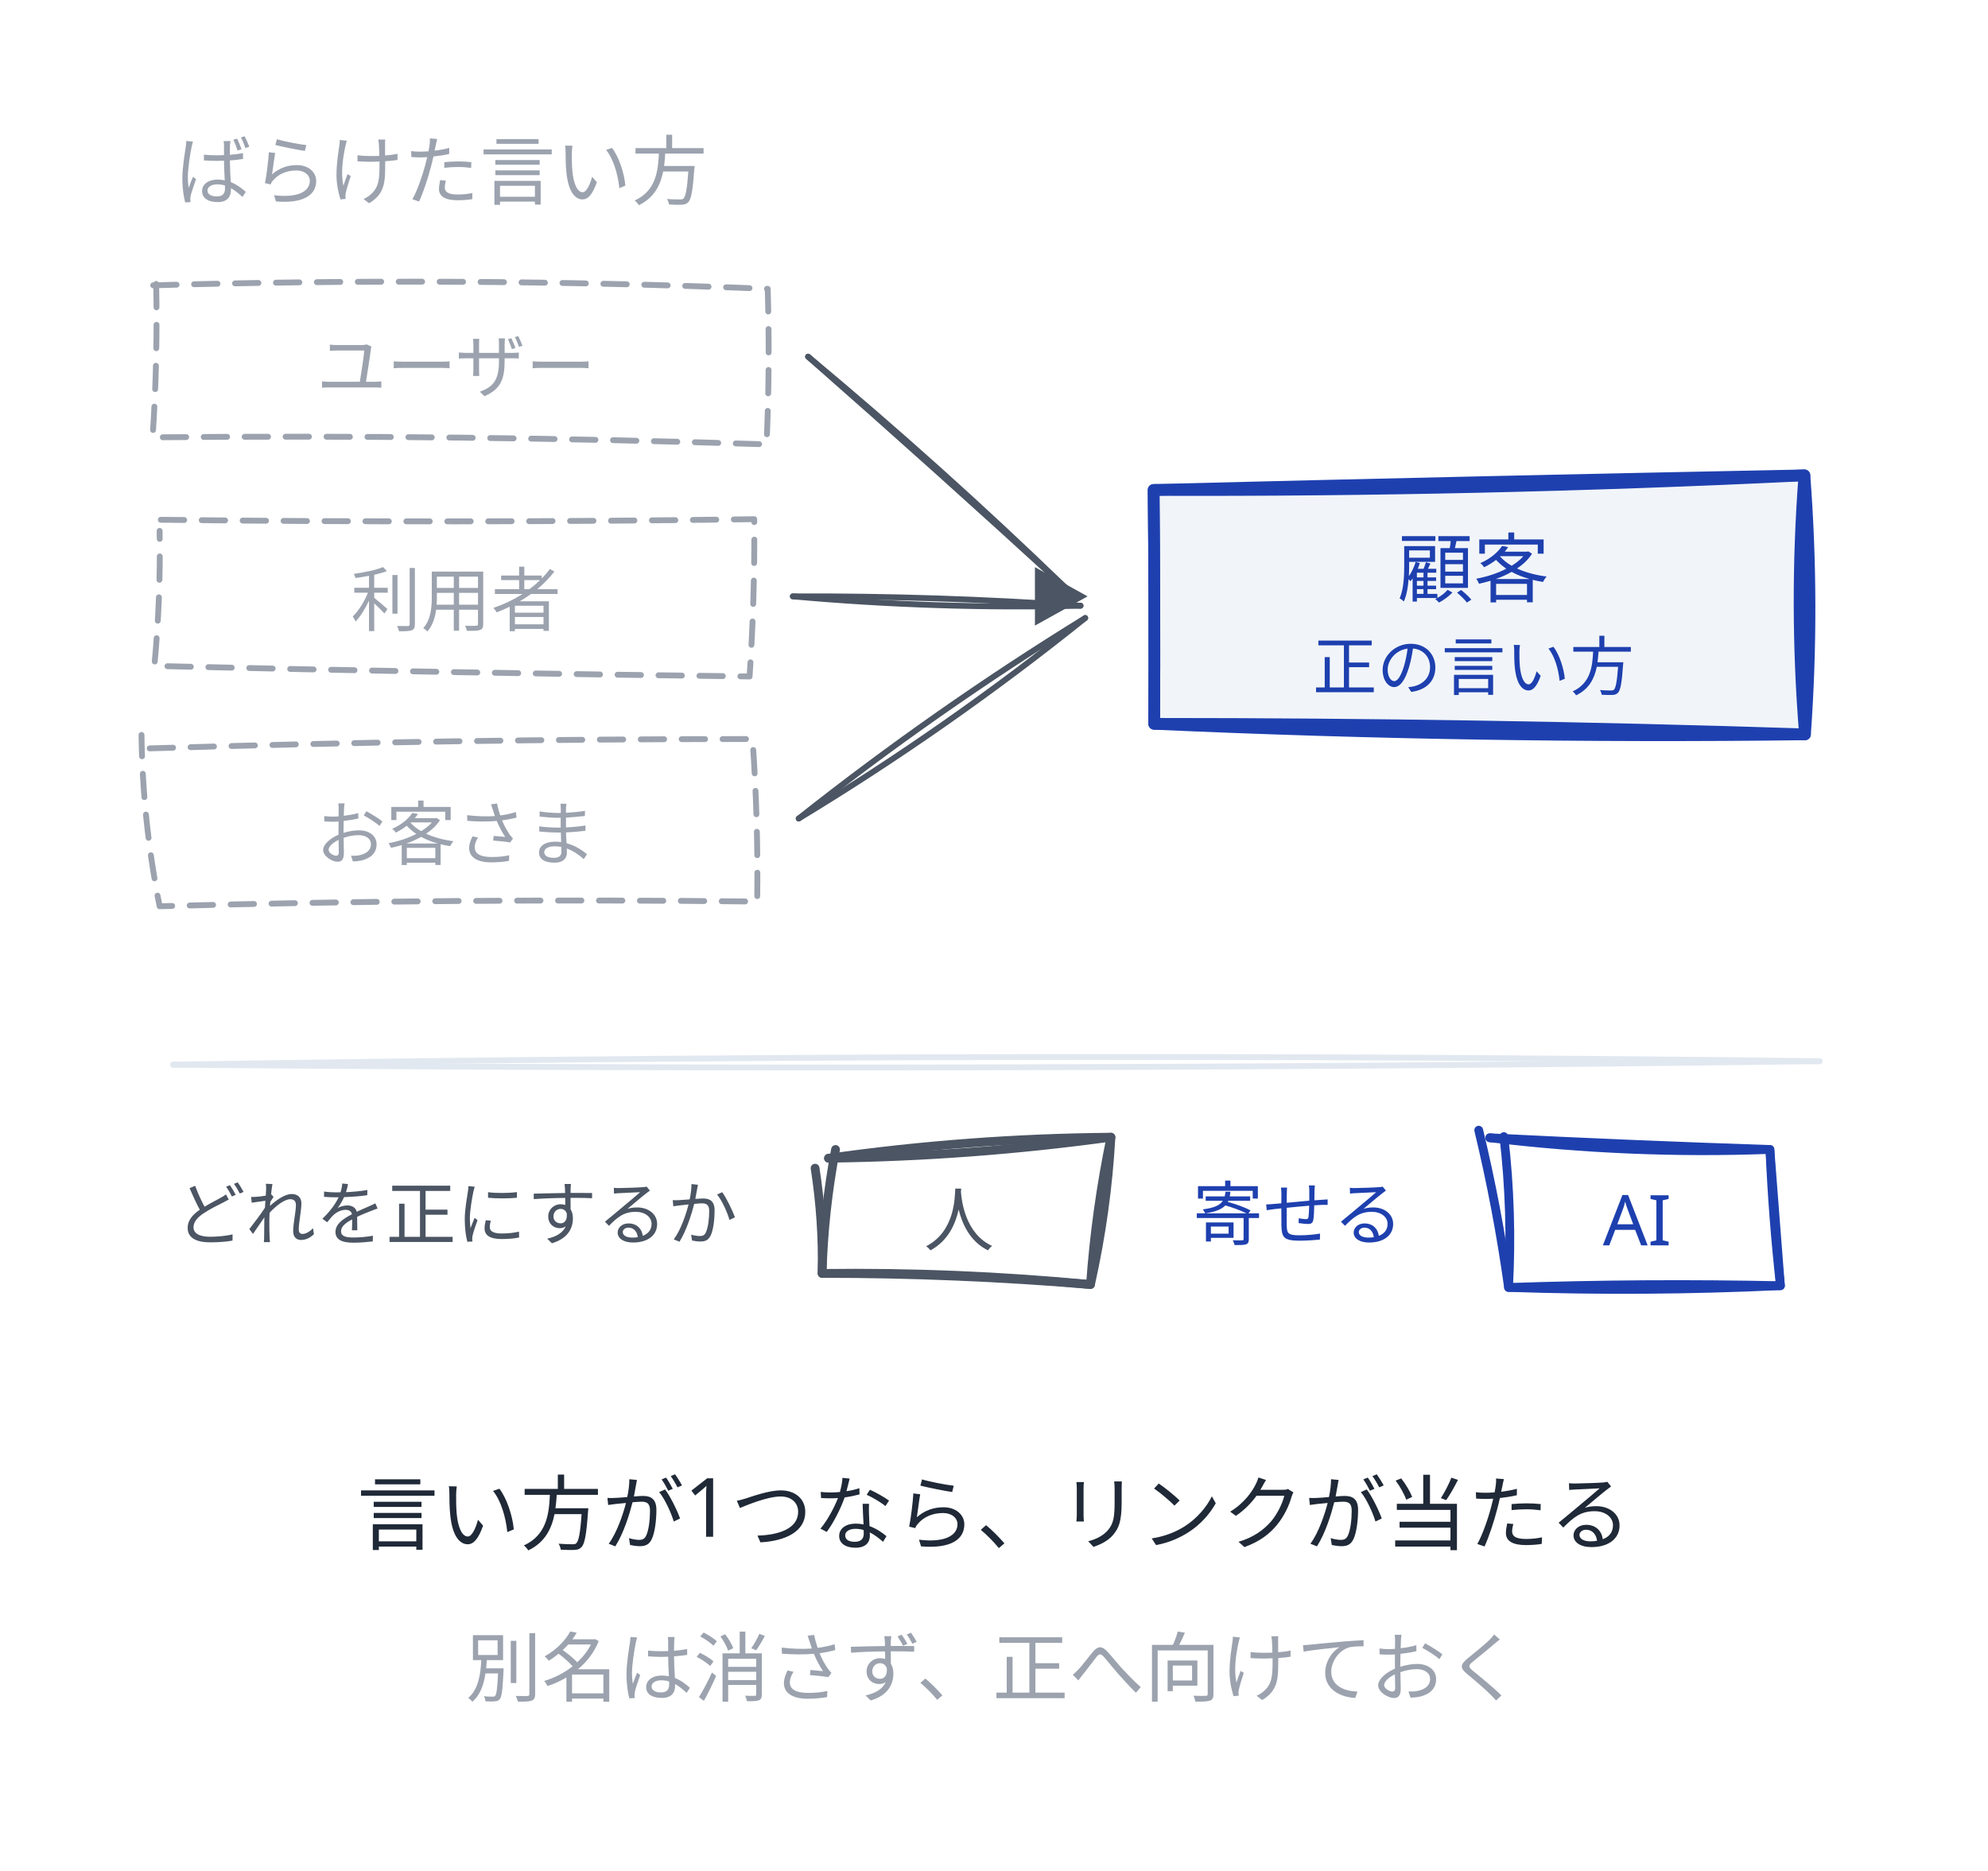
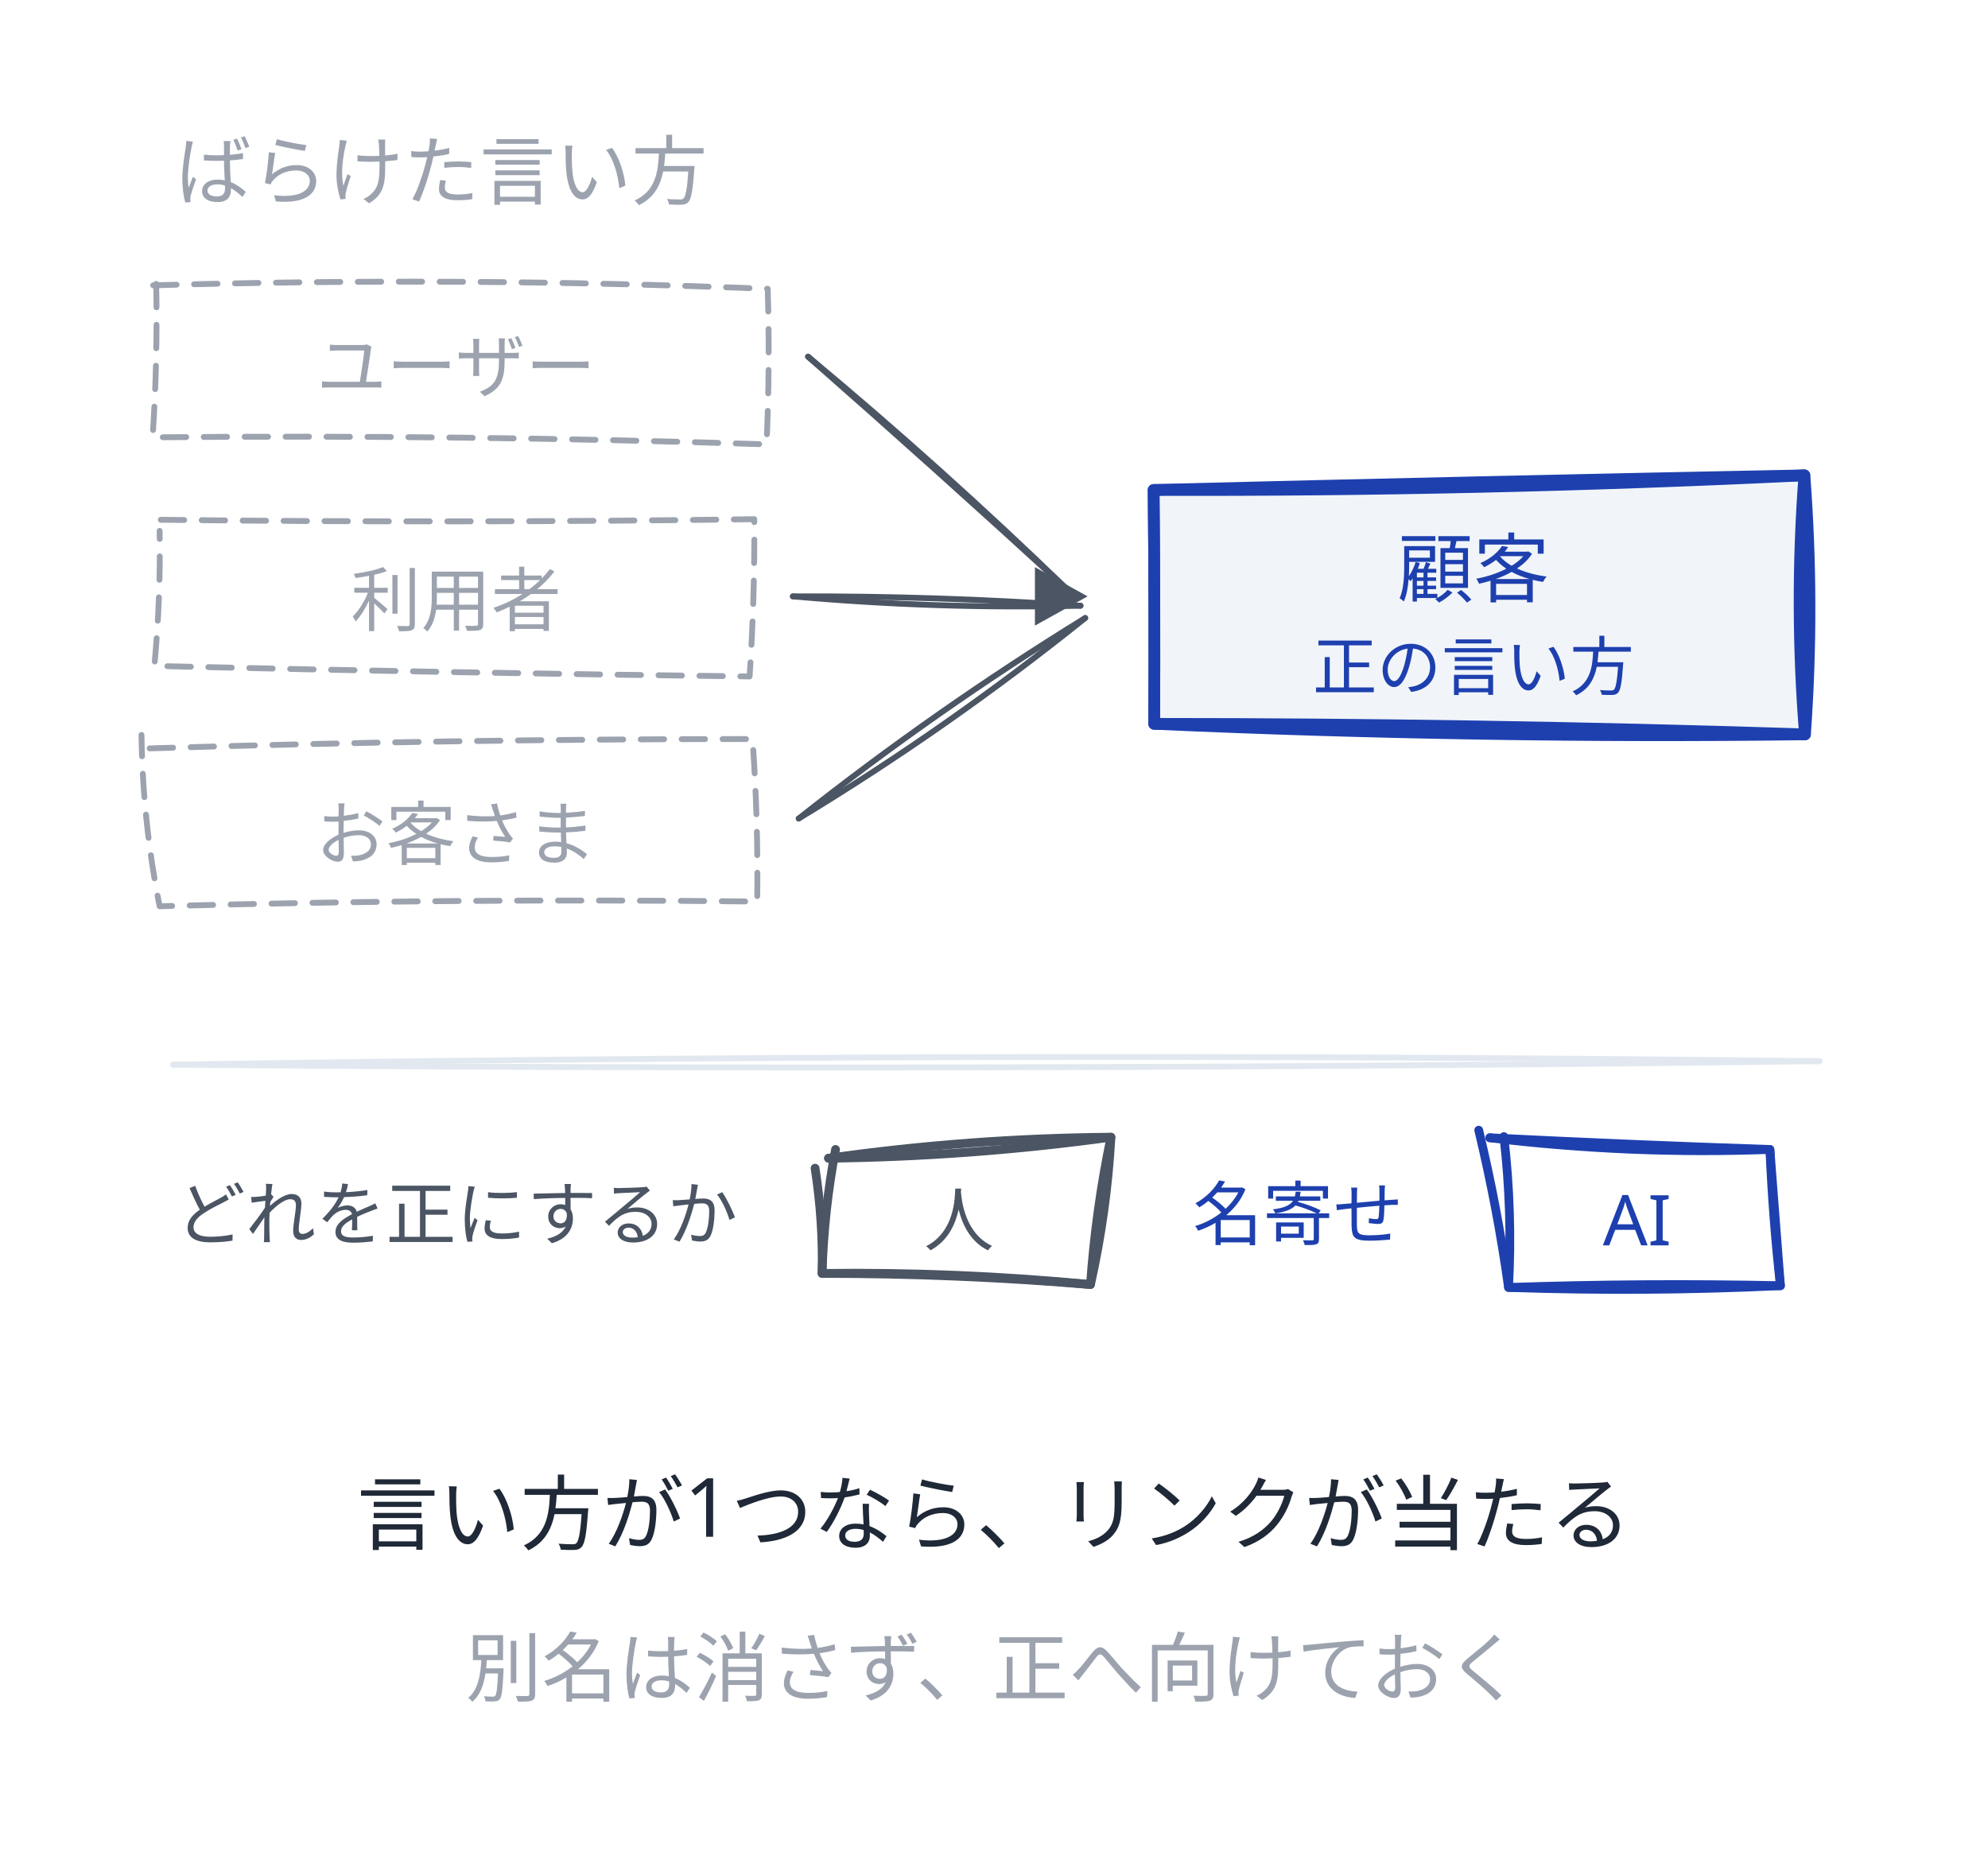
<svg xmlns="http://www.w3.org/2000/svg" width="340" height="320" viewBox="0 0 340 320" preserveAspectRatio="xMidYMid meet">
  <text x="30" y="34" font-family="sans-serif" font-size="13" fill="#9CA3AF">ばらけた言い方</text>
  <path d="M26.2 48.8 Q78.8 47.3 131.3 49.4 Q131.7 62.7 131.1 76 Q78.6 74.3 26.1 74.8 Q27 61.4 26.7 48" fill="none" stroke="#9CA3AF" stroke-width="1" stroke-dasharray="4 3" stroke-linejoin="round" stroke-linecap="round" />
  <text x="78" y="67" text-anchor="middle" font-family="sans-serif" font-size="12" fill="#9CA3AF">ユーザー</text>
  <path d="M27.5 88.9 Q78.2 89.5 129 88.8 Q129.1 102.3 128.2 115.7 Q77.3 115.1 26.4 113.9 Q27.5 102.3 27.3 90.8" fill="none" stroke="#9CA3AF" stroke-width="1" stroke-dasharray="4 3" stroke-linejoin="round" stroke-linecap="round" />
  <text x="78" y="107" text-anchor="middle" font-family="sans-serif" font-size="12" fill="#9CA3AF">利用者</text>
  <path d="M25.6 128 Q77.1 126.4 128.7 126.4 Q129.7 140.3 129.5 154.2 Q78.4 153.6 27.3 155 Q24.4 140.5 24.2 125.7" fill="none" stroke="#9CA3AF" stroke-width="1" stroke-dasharray="4 3" stroke-linejoin="round" stroke-linecap="round" />
  <text x="78" y="147" text-anchor="middle" font-family="sans-serif" font-size="12" fill="#9CA3AF">お客さま</text>
  <path d="M138.2 61 Q160.4 80.5 182.2 100.5" fill="none" stroke="#4B5563" stroke-width="1" stroke-linejoin="round" stroke-linecap="round" />
  <path d="M138.2 61 Q160.9 79.9 182.2 100.5" fill="none" stroke="#4B5563" stroke-width="1" stroke-linejoin="round" stroke-linecap="round" />
  <path d="M135.6 102 Q160.2 101.9 184.8 103.6" fill="none" stroke="#4B5563" stroke-width="1" stroke-linejoin="round" stroke-linecap="round" />
  <path d="M135.6 102 Q160.1 104.2 184.8 103.6" fill="none" stroke="#4B5563" stroke-width="1" stroke-linejoin="round" stroke-linecap="round" />
  <path d="M136.6 140 Q160.1 121.4 185.6 105.7" fill="none" stroke="#4B5563" stroke-width="1" stroke-linejoin="round" stroke-linecap="round" />
  <path d="M136.6 140 Q162.2 124.5 185.6 105.7" fill="none" stroke="#4B5563" stroke-width="1" stroke-linejoin="round" stroke-linecap="round" />
  <path d="M186 102 l-9 -5 l0 10 z" fill="#4B5563" />
  <path d="M197.3 83.8 Q253 82.4 308.6 81.3 Q310.3 103.4 308.7 125.6 Q253.1 123.8 197.4 123.8 Q197.5 103.8 197.3 83.8 Z" fill="#F1F5F9" stroke="#1E40AF" stroke-width="2" stroke-linejoin="round" stroke-linecap="round" />
  <path d="M197.3 83.8 Q253 84 308.6 81.3 Q306.9 103.5 308.7 125.6 Q253.1 126.3 197.4 123.8 Q197.5 103.8 197.3 83.8 Z" fill="none" stroke="#1E40AF" stroke-width="2" stroke-linejoin="round" stroke-linecap="round" />
  <text x="252" y="102" text-anchor="middle" font-family="sans-serif" font-size="13" fill="#1E40AF">顧客</text>
  <text x="252" y="118" text-anchor="middle" font-family="sans-serif" font-size="11" fill="#1E40AF">正の言い方</text>
  <path d="M29.6 182.1 Q170.4 179.8 311.2 181.5" fill="none" stroke="#E2E8F0" stroke-width="1" stroke-linejoin="round" stroke-linecap="round" />
  <path d="M29.6 182.1 Q170.4 183.3 311.2 181.5" fill="none" stroke="#E2E8F0" stroke-width="1" stroke-linejoin="round" stroke-linecap="round" />
  <text x="30" y="212" font-family="sans-serif" font-size="12" fill="#4B5563">どれを正にするか</text>
  <path d="M141.7 198.1 Q166 197.8 190 194.5 Q189.3 207.2 186.5 219.7 Q163.6 217.5 140.6 217.8 Q140.9 207.1 142.9 196.6" fill="none" stroke="#4B5563" stroke-width="1.5" stroke-linejoin="round" stroke-linecap="round" />
  <path d="M141.7 198.1 Q165.7 194.7 190 194.5 Q187.4 207 186.5 219.7 Q163.6 217.8 140.6 217.8 Q140.8 208.8 139.4 199.8" fill="none" stroke="#4B5563" stroke-width="1.5" stroke-linejoin="round" stroke-linecap="round" />
  <text x="164" y="213" text-anchor="middle" font-family="sans-serif" font-size="12" fill="#4B5563">人</text>
-   <text x="204" y="212" font-family="sans-serif" font-size="12" fill="#1E40AF">寄せる</text>
+   <text x="204" y="212" font-family="sans-serif" font-size="12" fill="#1E40AF">名寄せ</text>
  <path d="M254.8 194.6 Q278.7 197.5 302.7 196.6 Q303.6 208.2 304.5 219.9 Q281.3 221 258 220.2 Q256.1 206.6 252.9 193.3" fill="none" stroke="#1E40AF" stroke-width="1.5" stroke-linejoin="round" stroke-linecap="round" />
  <path d="M254.8 194.6 Q278.8 195.8 302.7 196.6 Q303.2 208.3 304.5 219.9 Q281.3 219.4 258 220.2 Q258.7 207.3 257.2 194.4" fill="none" stroke="#1E40AF" stroke-width="1.5" stroke-linejoin="round" stroke-linecap="round" />
  <text x="280" y="213" text-anchor="middle" font-family="sans-serif" font-size="12" fill="#1E40AF">AI</text>
  <text x="170" y="264" text-anchor="middle" font-family="sans-serif" font-size="14" fill="#1F2937">言い方が1つなら、リンクが当たる</text>
  <text x="170" y="290" text-anchor="middle" font-family="sans-serif" font-size="13" fill="#9CA3AF">別名は消さず、正へ向けておく</text>
</svg>
